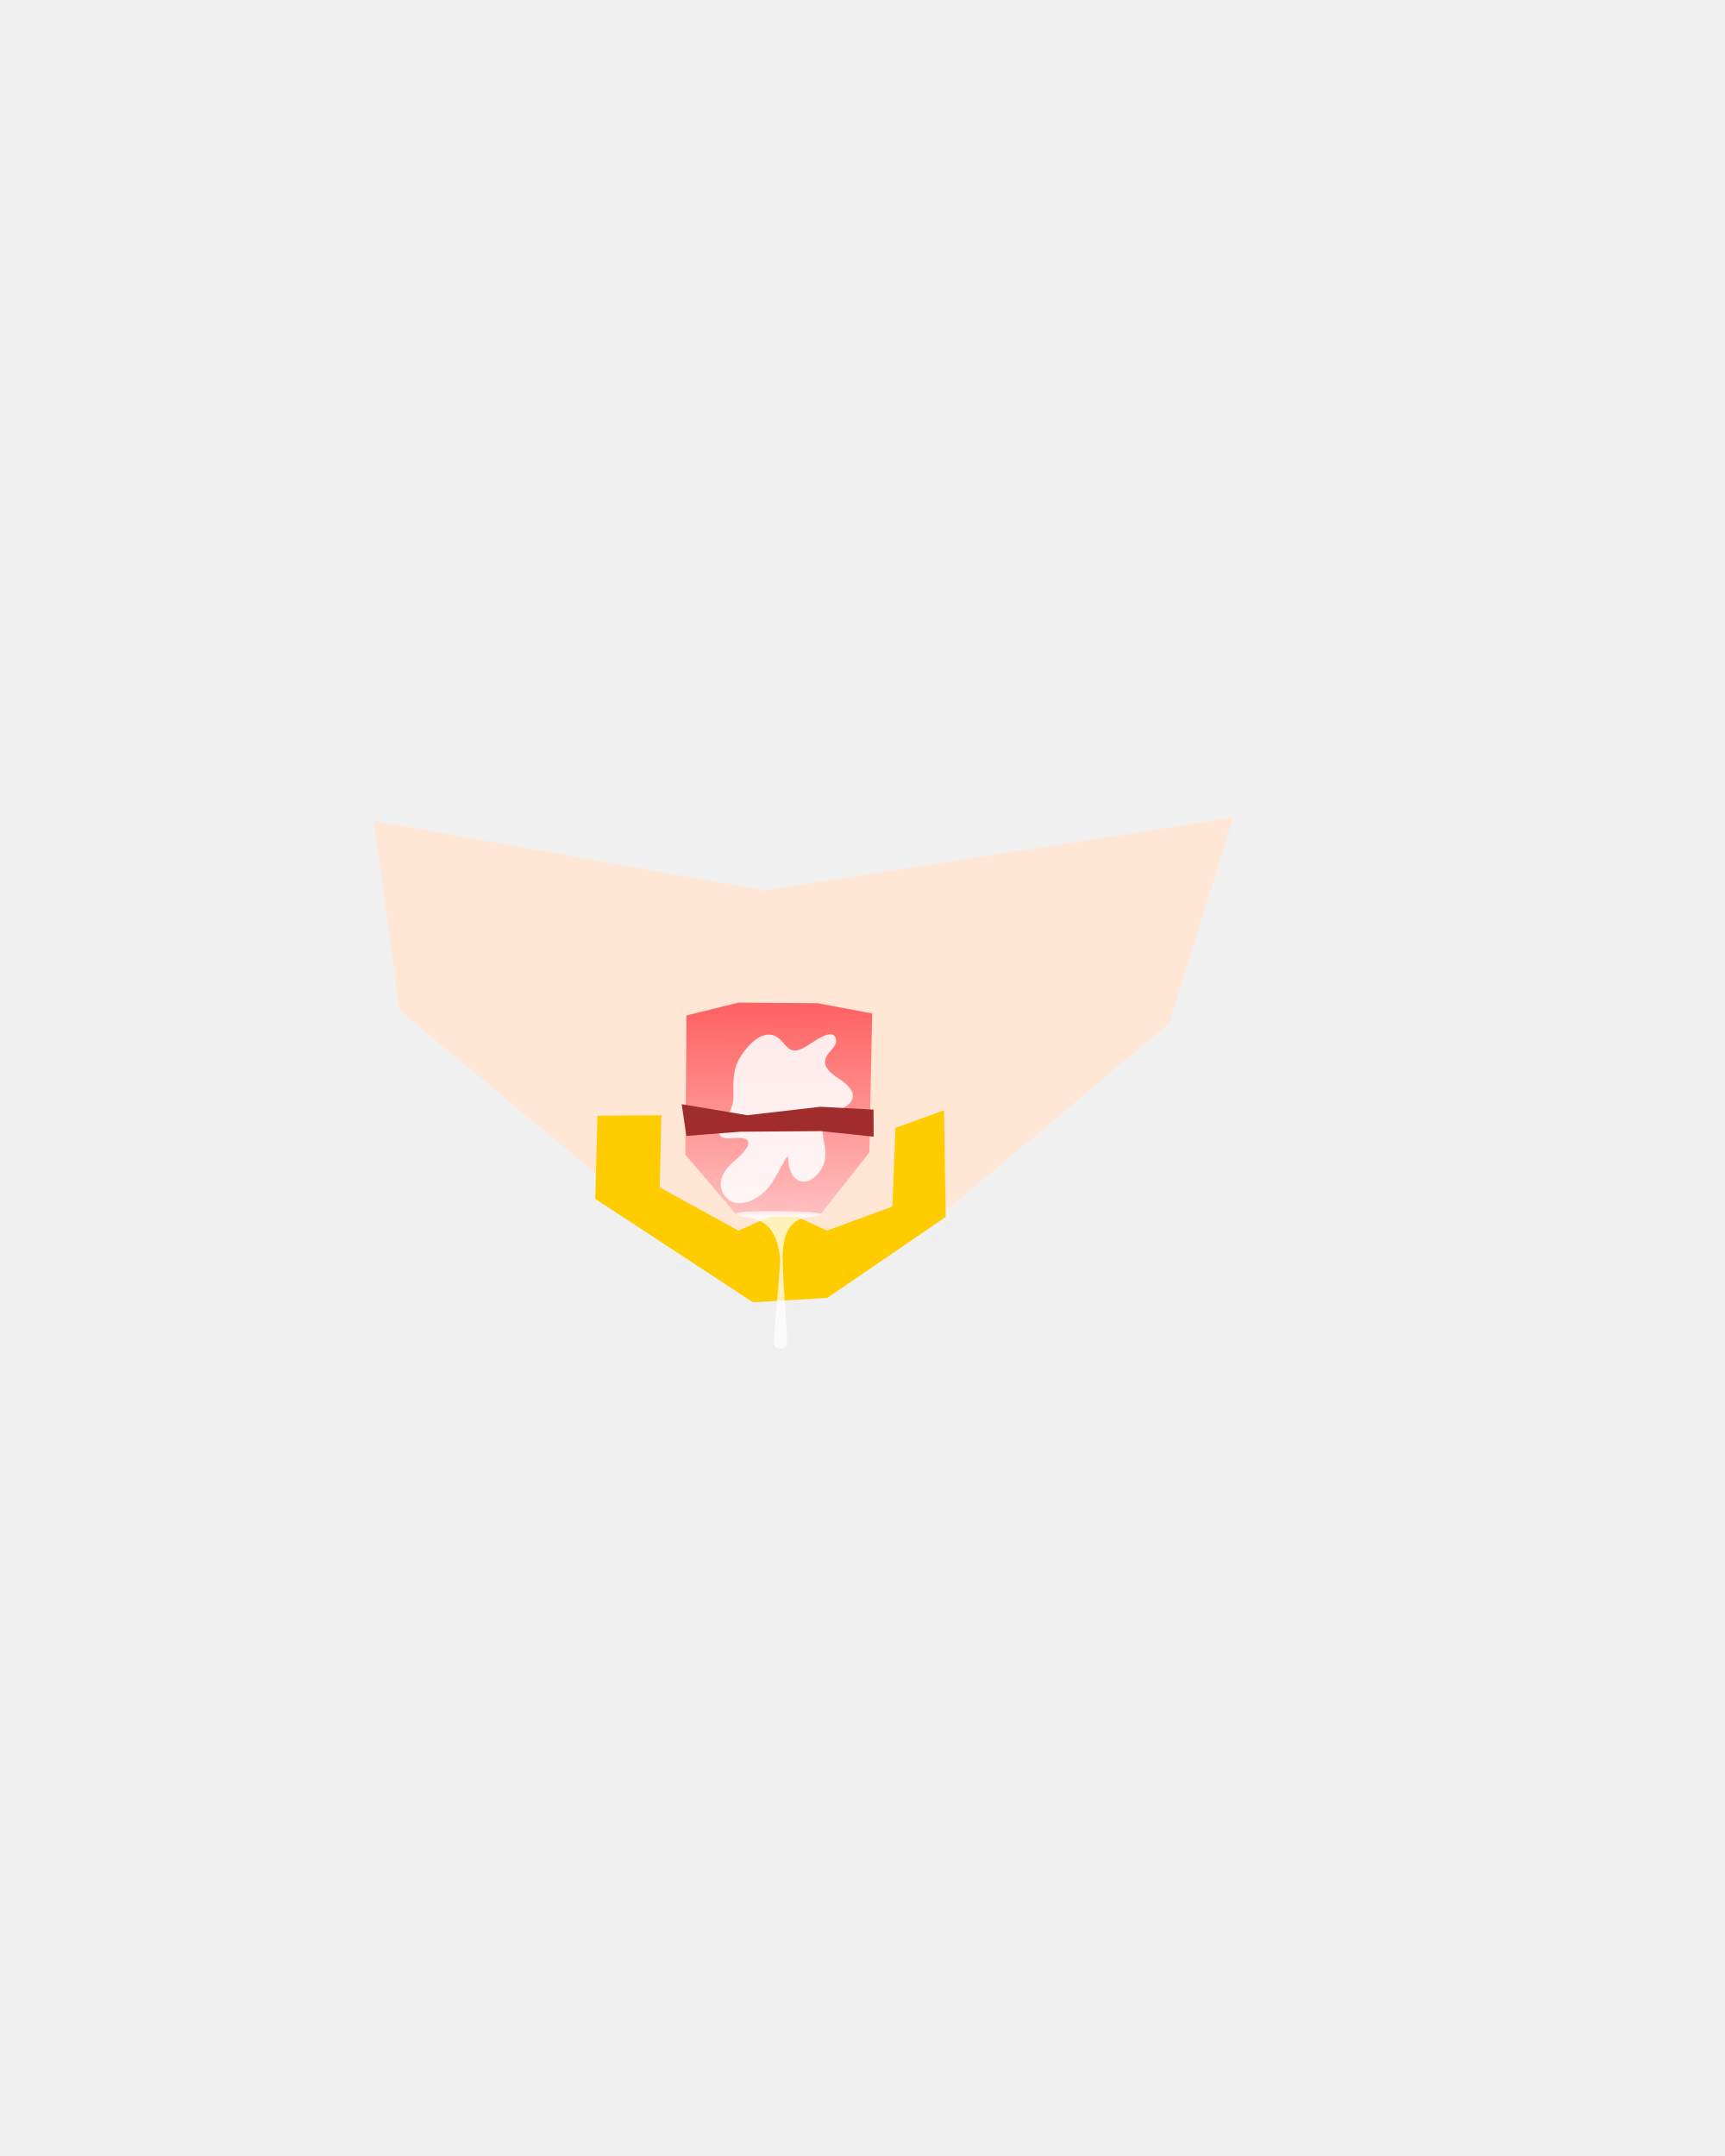
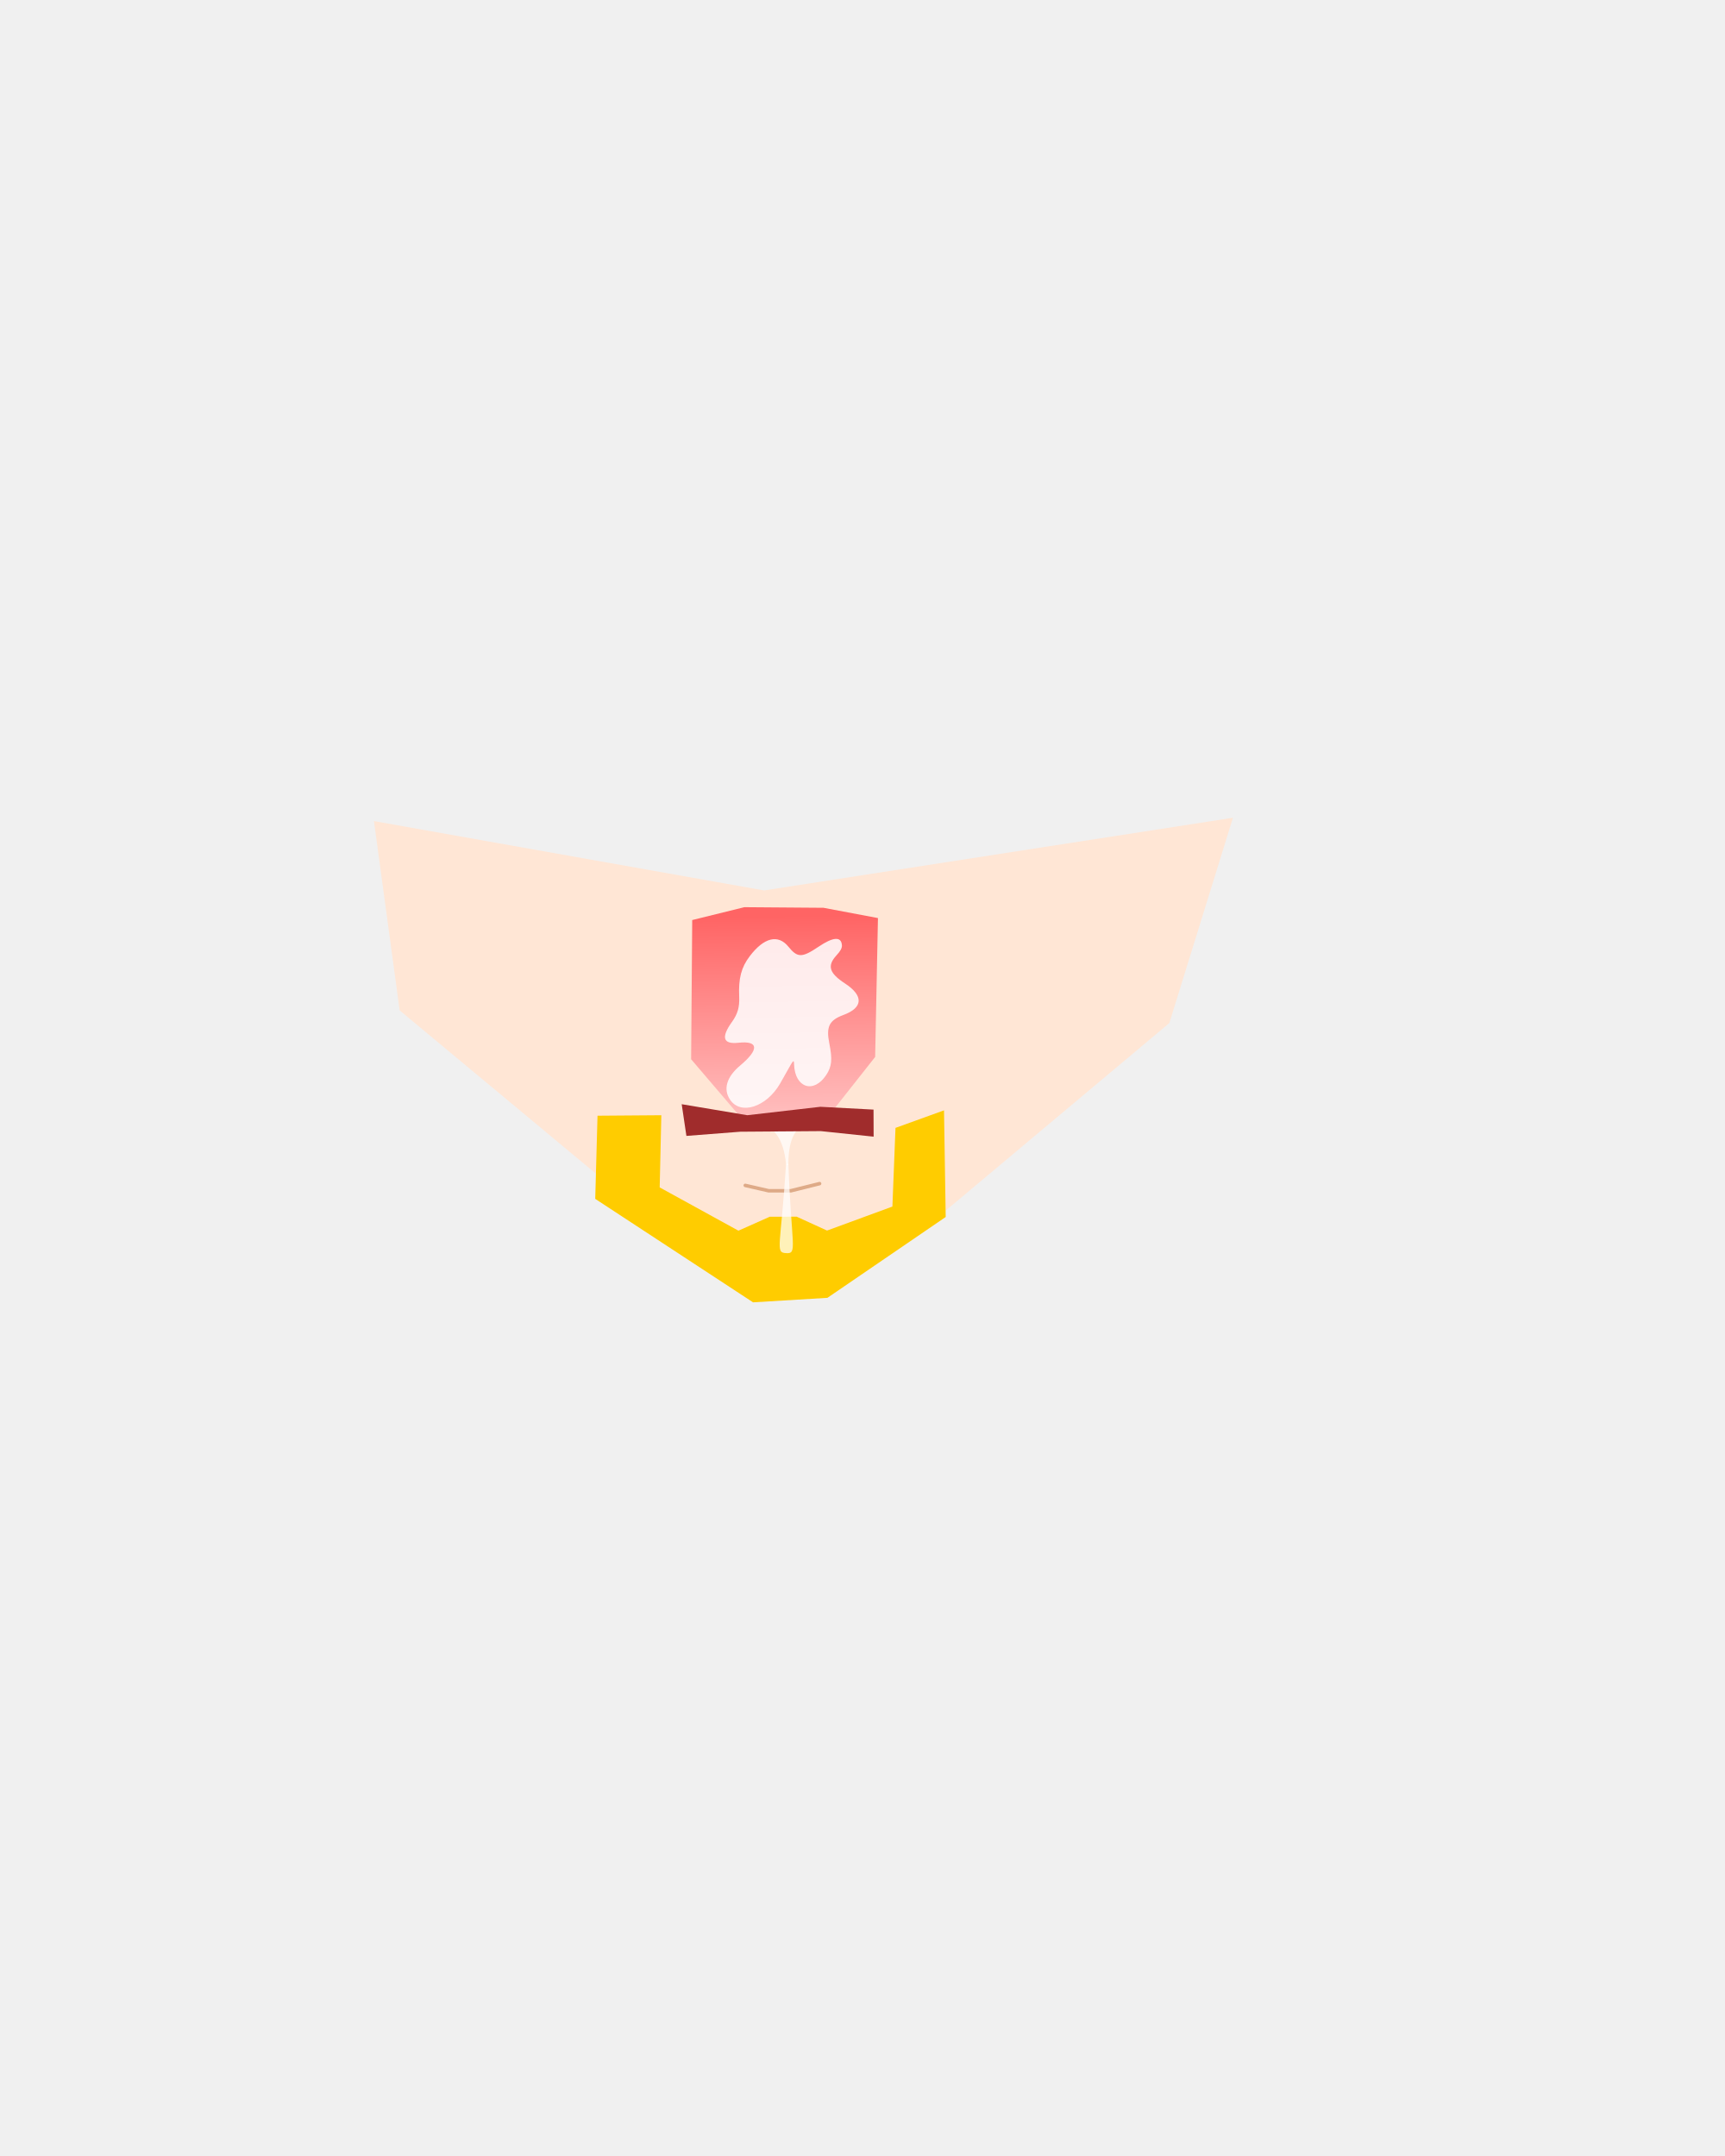
<svg xmlns="http://www.w3.org/2000/svg" xmlns:xlink="http://www.w3.org/1999/xlink" version="1.1" id="svg1" width="987.679" height="1234.713" viewBox="0 0 987.679 1234.713">
  <defs id="defs1">
    <linearGradient id="linearGradient29">
      <stop style="stop-color:#ffbebe;stop-opacity:1;" offset="0" id="stop29" />
      <stop style="stop-color:#ff6464;stop-opacity:1;" offset="1" id="stop30" />
    </linearGradient>
    <linearGradient xlink:href="#linearGradient29" id="linearGradient30" x1="466.629" y1="764.794" x2="465.612" y2="650.13" gradientUnits="userSpaceOnUse" gradientTransform="translate(-5.671228,-53.49055)" />
  </defs>
  <g id="mouth" transform="translate(-16.21748,-15.66529)">
    <path style="fill:#ffe6d5;stroke:none;stroke-width:3;stroke-linecap:round;stroke-dasharray:none" d="m 245.072,594.319 147.838,122.989 c 0,0 138.545,13.688 155.05,-0.152 l 137.837,-115.587 36.434,-117.585 -268.469,41.617 -223.411,-39.717 z" id="faceBack" />
    <path style="fill:none;stroke:#deaa87;stroke-width:2.02;stroke-linecap:round;stroke-dasharray:none" d="m 442.981,694.53 13.37,3.068 h 12.762 l 16.409,-4.091" id="lip" />
    <path style="fill:#ffcc00;fill-opacity:1;stroke:none;stroke-width:6.417;stroke-linecap:round" d="m 357.059,702.239 90.377,59.258 42.569,-2.577 67.741,-46.304 -0.967,-61.066 -27.783,10.04 -1.773,45.057 -37.427,13.742 -17.385,-7.947 -15.436,0.035 -17.919,7.983 -45.09,-24.785 0.946,-41.332 -36.544,0.28 z" id="beard" />
-     <g id="tongueGroup" transform="translate(-1.99872,-1.683988)">
+     <g id="tongueGroup" transform="translate(1.312868,-56.32518)">
      <path style="display:inline;opacity:1;fill:url(#linearGradient30);fill-opacity:1;stroke:none;stroke-width:7.43;stroke-linecap:round" d="m 441.14,591.521 -29.856,7.37 -0.627,79.718 29.271,34.295 h 48.004 l 28.1,-35.614 1.606,-79.536 -31.212,-5.885 z" id="tongue" />
      <path id="tongueDroolTop" style="display:inline;opacity:0.726;fill:#ffffff;fill-opacity:1;stroke:none;stroke-width:2.819;stroke-linecap:round" d="m 465.011,738.624 c 0.085,0.446 1.213,1.264 1.326,-0.286 0.095,-30.073 18.734,-22.012 22.41,-25.63 1.884,-1.854 -50.347,-2.575 -49.046,-0.35 2.712,4.638 22.373,-3.535 25.31,26.266 z" />
      <path id="tongueDroolBottom" style="display:inline;opacity:0.726;fill:#ffffff;fill-opacity:1;stroke:none;stroke-width:2.819;stroke-linecap:round" d="m 465.011,738.624 c -2.943,47.407 -6.446,50.612 -0.043,51.021 6.824,0.436 3.086,-3.544 1.369,-51.307 -0.454,0.471 -0.759,-0.008 -1.326,0.286 z" />
      <path d="m 497,613.321 c 0.103,1.623 -0.767,3.242 -3.105,5.788 -5.47,5.958 -4.203,10.169 4.837,16.077 10.786,7.05 10.456,13.889 -0.872,18.067 -8.131,2.999 -9.986,6.734 -8.077,16.247 1.841,9.175 1.458,13.214 -1.708,18.038 -7.242,11.031 -18.042,7.48 -18.474,-6.077 -0.089,-2.819 -0.371,-2.547 -3.858,3.73 -1.533,2.759 -3.389,6.055 -4.124,7.322 -7.899,13.611 -22.715,18.322 -28.746,9.142 -3.96,-6.027 -1.853,-12.976 5.905,-19.484 10.938,-9.175 10.559,-14.28 -0.965,-13.012 -8.916,0.982 -10.166,-3.014 -3.742,-11.963 3.235,-4.507 4.373,-8.49 4.108,-14.364 -0.475,-10.515 1.171,-16.834 6.06,-23.264 8.137,-10.702 16.223,-12.686 22.119,-5.427 5.233,6.441 7.756,6.441 17.297,0.006 8.394,-5.663 13.021,-5.948 13.342,-0.825" id="tongueCum" style="display:inline;opacity:0.858;fill:#ffffff;stroke-width:0.883" />
    </g>
    <path style="fill:#a02c2c;stroke:none;stroke-width:2.304;stroke-linecap:round" d="m 406.571,648.03 37.569,6.304 41.838,-4.827 30.437,1.615 0.059,15.498 -30.218,-3.178 -46.149,0.347 -30.839,2.396 z" id="mouthLine" />
  </g>
</svg>
